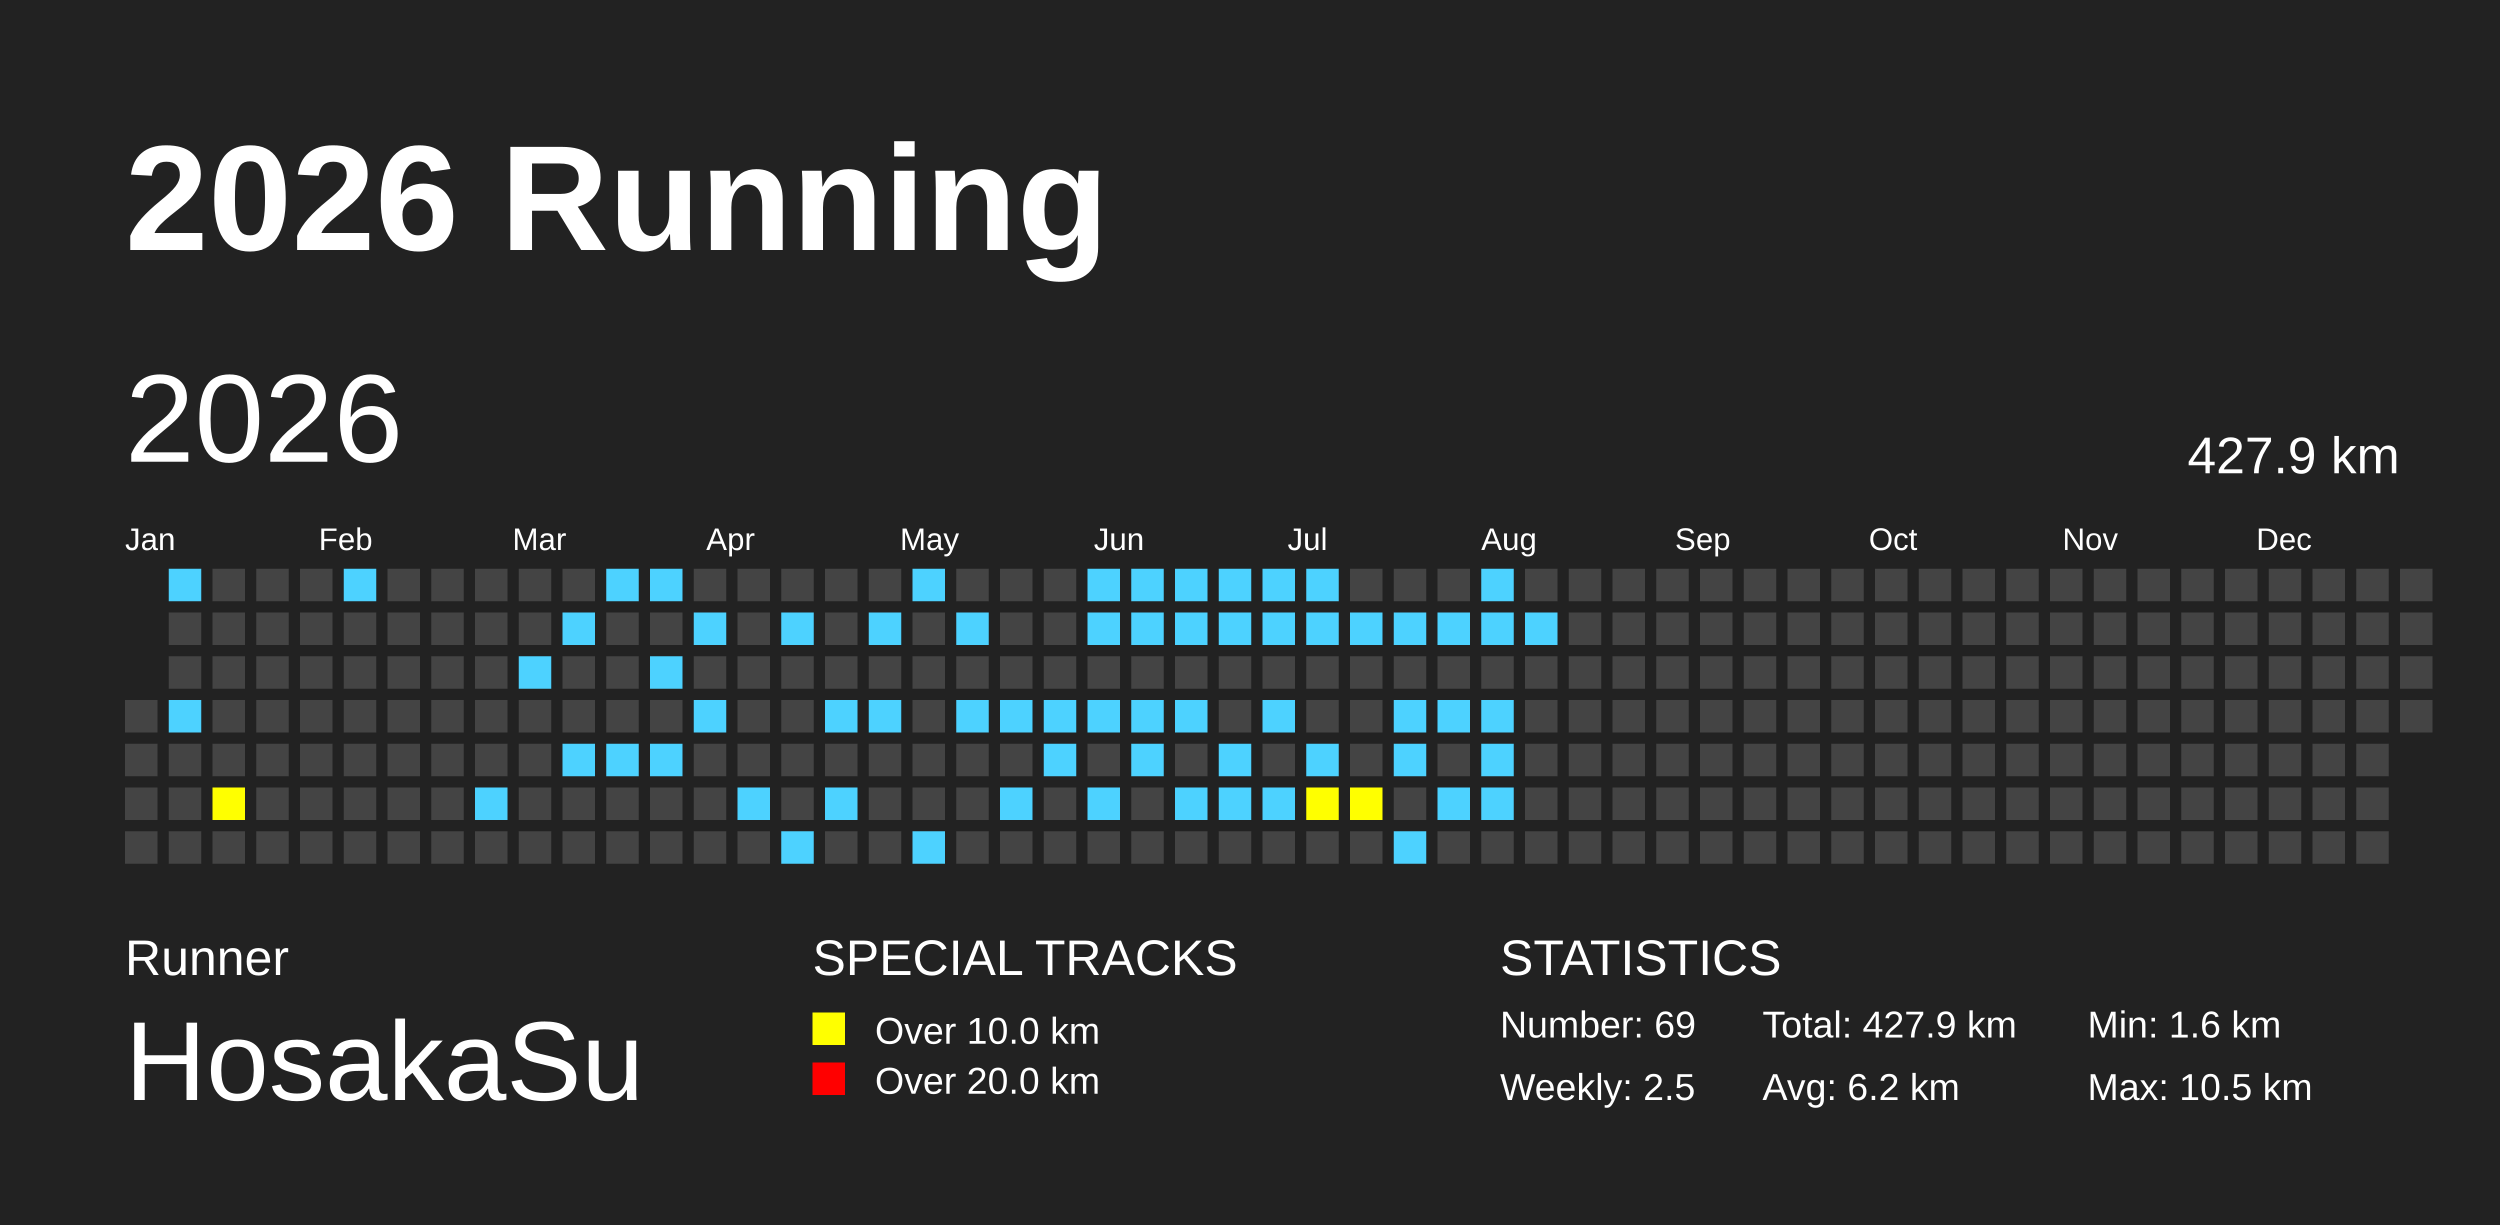
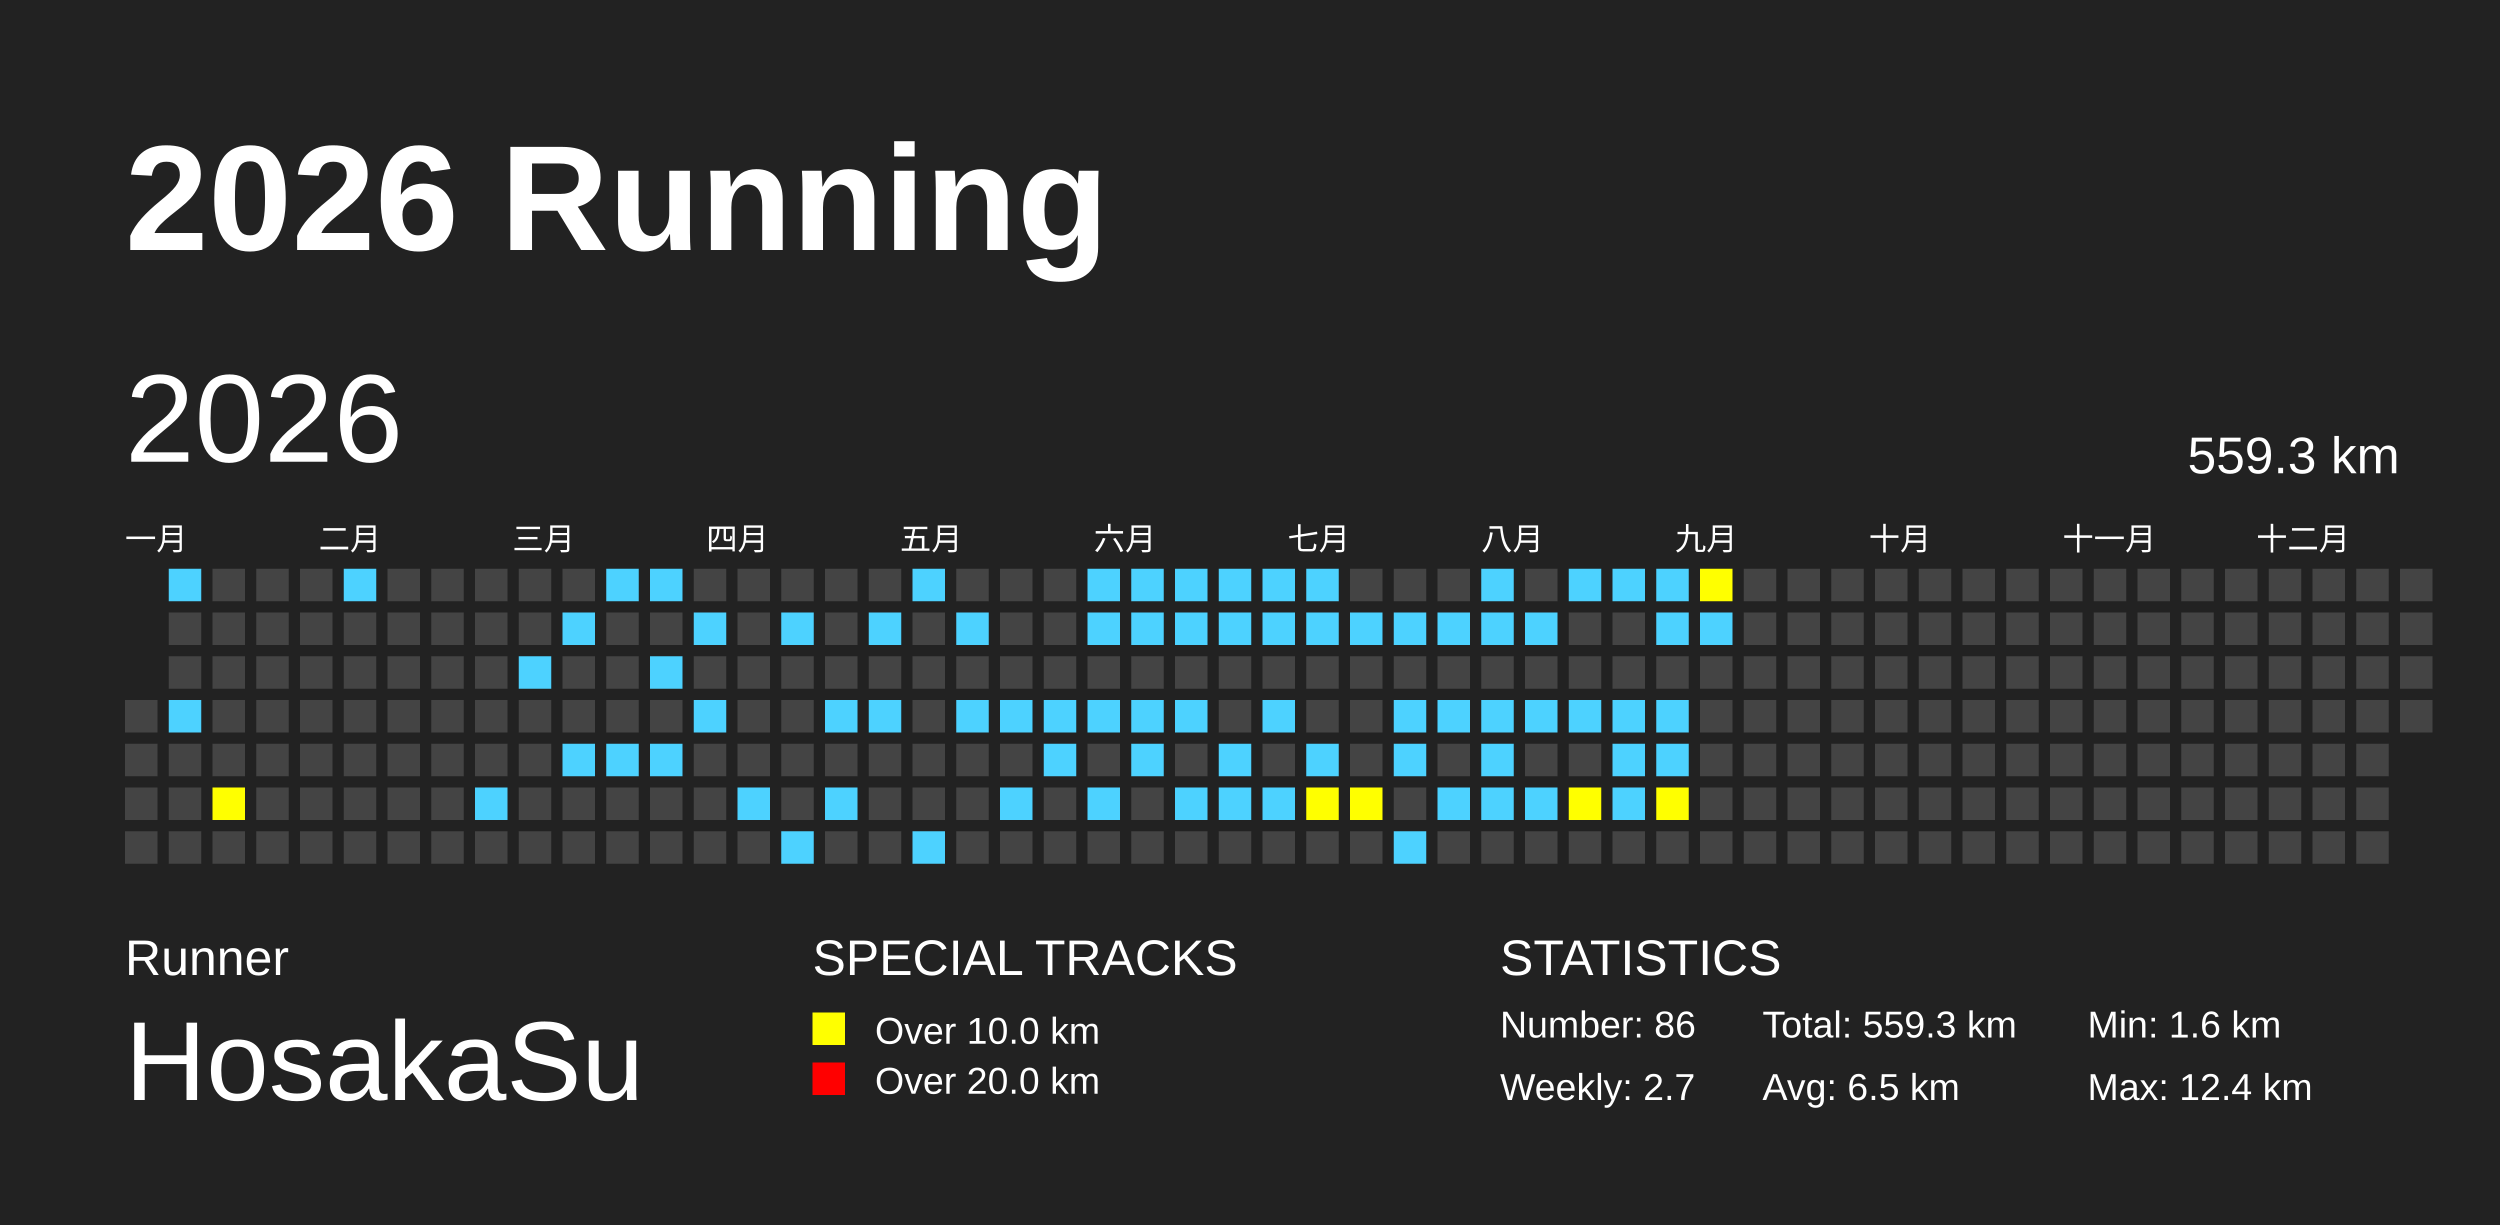
<svg xmlns="http://www.w3.org/2000/svg" baseProfile="full" height="98mm" version="1.1" viewBox="0,0,200,98" width="200mm">
  <defs>
    <pattern height="2" id="indoor-stripe" patternUnits="userSpaceOnUse" width="2">
      <line stroke="white" stroke-opacity="0.45" stroke-width="0.5" x1="0" x2="2" y1="2" y2="0" />
    </pattern>
  </defs>
  <rect fill="#222222" height="98" width="200" x="0" y="0" />
  <text fill="#FFFFFF" style="font-size:12px; font-family:Arial; font-weight:bold;" x="10" y="20">2026 Running</text>
  <text fill="#FFFFFF" style="font-size:4px; font-family:Arial" x="10" y="78">Runner</text>
  <text fill="#FFFFFF" style="font-size:9px; font-family:Arial" x="10" y="88">HosakaSu</text>
  <text fill="#FFFFFF" style="font-size:4px; font-family:Arial" x="65" y="78">SPECIAL TRACKS</text>
  <rect fill="yellow" height="2.6" width="2.6" x="65" y="81" />
  <text fill="#FFFFFF" style="font-size:3px; font-family:Arial" x="70" y="83.5">Over 10.0 km</text>
  <rect fill="red" height="2.6" width="2.6" x="65" y="85" />
  <text fill="#FFFFFF" style="font-size:3px; font-family:Arial" x="70" y="87.5">Over 20.0 km</text>
  <text fill="#FFFFFF" style="font-size:4px; font-family:Arial" x="120" y="78">STATISTICS</text>
-   <text fill="#FFFFFF" style="font-size:3px; font-family:Arial" x="120" y="83">Number: 69</text>
-   <text fill="#FFFFFF" style="font-size:3px; font-family:Arial" x="120" y="88">Weekly: 2.5</text>
-   <text fill="#FFFFFF" style="font-size:3px; font-family:Arial" x="141" y="83">Total: 427.9 km</text>
-   <text fill="#FFFFFF" style="font-size:3px; font-family:Arial" x="141" y="88">Avg: 6.2 km</text>
+   <text fill="#FFFFFF" style="font-size:3px; font-family:Arial" x="120" y="83">Number: 86</text>
+   <text fill="#FFFFFF" style="font-size:3px; font-family:Arial" x="120" y="88">Weekly: 2.7</text>
+   <text fill="#FFFFFF" style="font-size:3px; font-family:Arial" x="141" y="83">Total: 559.3 km</text>
+   <text fill="#FFFFFF" style="font-size:3px; font-family:Arial" x="141" y="88">Avg: 6.5 km</text>
  <text fill="#FFFFFF" style="font-size:3px; font-family:Arial" x="167" y="83">Min: 1.6 km</text>
-   <text fill="#FFFFFF" style="font-size:3px; font-family:Arial" x="167" y="88">Max: 10.5 km</text>
+   <text fill="#FFFFFF" style="font-size:3px; font-family:Arial" x="167" y="88">Max: 12.4 km</text>
  <text dominant-baseline="hanging" fill="#FFFFFF" style="font-size:10.0px; font-family:Arial;" x="10" y="30">2026</text>
-   <text dominant-baseline="hanging" fill="#FFFFFF" style="font-size:4.125px; font-family:Arial;" x="175" y="35">427.9 km</text>
-   <text fill="#FFFFFF" style="font-size:2.5px; font-family:Arial" x="10.0" y="44">Jan</text>
-   <text fill="#FFFFFF" style="font-size:2.5px; font-family:Arial" x="25.5" y="44">Feb</text>
-   <text fill="#FFFFFF" style="font-size:2.5px; font-family:Arial" x="41.0" y="44">Mar</text>
-   <text fill="#FFFFFF" style="font-size:2.5px; font-family:Arial" x="56.5" y="44">Apr</text>
-   <text fill="#FFFFFF" style="font-size:2.5px; font-family:Arial" x="72.0" y="44">May</text>
-   <text fill="#FFFFFF" style="font-size:2.5px; font-family:Arial" x="87.5" y="44">Jun</text>
-   <text fill="#FFFFFF" style="font-size:2.5px; font-family:Arial" x="103.0" y="44">Jul</text>
-   <text fill="#FFFFFF" style="font-size:2.5px; font-family:Arial" x="118.5" y="44">Aug</text>
-   <text fill="#FFFFFF" style="font-size:2.5px; font-family:Arial" x="134.0" y="44">Sep</text>
-   <text fill="#FFFFFF" style="font-size:2.5px; font-family:Arial" x="149.5" y="44">Oct</text>
-   <text fill="#FFFFFF" style="font-size:2.5px; font-family:Arial" x="165.0" y="44">Nov</text>
-   <text fill="#FFFFFF" style="font-size:2.5px; font-family:Arial" x="180.5" y="44">Dec</text>
+   <text dominant-baseline="hanging" fill="#FFFFFF" style="font-size:4.125px; font-family:Arial;" x="175" y="35">559.3 km</text>
+   <text fill="#FFFFFF" style="font-size:2.5px; font-family:Arial" x="10.0" y="44">一月</text>
+   <text fill="#FFFFFF" style="font-size:2.5px; font-family:Arial" x="25.5" y="44">二月</text>
+   <text fill="#FFFFFF" style="font-size:2.5px; font-family:Arial" x="41.0" y="44">三月</text>
+   <text fill="#FFFFFF" style="font-size:2.5px; font-family:Arial" x="56.5" y="44">四月</text>
+   <text fill="#FFFFFF" style="font-size:2.5px; font-family:Arial" x="72.0" y="44">五月</text>
+   <text fill="#FFFFFF" style="font-size:2.5px; font-family:Arial" x="87.5" y="44">六月</text>
+   <text fill="#FFFFFF" style="font-size:2.5px; font-family:Arial" x="103.0" y="44">七月</text>
+   <text fill="#FFFFFF" style="font-size:2.5px; font-family:Arial" x="118.5" y="44">八月</text>
+   <text fill="#FFFFFF" style="font-size:2.5px; font-family:Arial" x="134.0" y="44">九月</text>
+   <text fill="#FFFFFF" style="font-size:2.5px; font-family:Arial" x="149.5" y="44">十月</text>
+   <text fill="#FFFFFF" style="font-size:2.5px; font-family:Arial" x="165.0" y="44">十一月</text>
+   <text fill="#FFFFFF" style="font-size:2.5px; font-family:Arial" x="180.5" y="44">十二月</text>
  <rect fill="#444444" height="2.6" width="2.6" x="10.0" y="56.0" />
  <rect fill="#444444" height="2.6" width="2.6" x="10.0" y="59.5" />
  <rect fill="#444444" height="2.6" width="2.6" x="10.0" y="63.0" />
  <rect fill="#444444" height="2.6" width="2.6" x="10.0" y="66.5" />
  <rect fill="#4DD2FF" height="2.6" width="2.6" x="13.5" y="45.5" />
  <rect fill="#444444" height="2.6" width="2.6" x="13.5" y="49.0" />
  <rect fill="#444444" height="2.6" width="2.6" x="13.5" y="52.5" />
  <rect fill="#4DD2FF" height="2.6" width="2.6" x="13.5" y="56.0" />
  <rect fill="#444444" height="2.6" width="2.6" x="13.5" y="59.5" />
  <rect fill="#444444" height="2.6" width="2.6" x="13.5" y="63.0" />
  <rect fill="#444444" height="2.6" width="2.6" x="13.5" y="66.5" />
  <rect fill="#444444" height="2.6" width="2.6" x="17.0" y="45.5" />
  <rect fill="#444444" height="2.6" width="2.6" x="17.0" y="49.0" />
  <rect fill="#444444" height="2.6" width="2.6" x="17.0" y="52.5" />
  <rect fill="#444444" height="2.6" width="2.6" x="17.0" y="56.0" />
  <rect fill="#444444" height="2.6" width="2.6" x="17.0" y="59.5" />
  <rect fill="yellow" height="2.6" width="2.6" x="17.0" y="63.0" />
  <rect fill="#444444" height="2.6" width="2.6" x="17.0" y="66.5" />
  <rect fill="#444444" height="2.6" width="2.6" x="20.5" y="45.5" />
  <rect fill="#444444" height="2.6" width="2.6" x="20.5" y="49.0" />
  <rect fill="#444444" height="2.6" width="2.6" x="20.5" y="52.5" />
  <rect fill="#444444" height="2.6" width="2.6" x="20.5" y="56.0" />
  <rect fill="#444444" height="2.6" width="2.6" x="20.5" y="59.5" />
  <rect fill="#444444" height="2.6" width="2.6" x="20.5" y="63.0" />
  <rect fill="#444444" height="2.6" width="2.6" x="20.5" y="66.5" />
  <rect fill="#444444" height="2.6" width="2.6" x="24.0" y="45.5" />
  <rect fill="#444444" height="2.6" width="2.6" x="24.0" y="49.0" />
  <rect fill="#444444" height="2.6" width="2.6" x="24.0" y="52.5" />
  <rect fill="#444444" height="2.6" width="2.6" x="24.0" y="56.0" />
  <rect fill="#444444" height="2.6" width="2.6" x="24.0" y="59.5" />
  <rect fill="#444444" height="2.6" width="2.6" x="24.0" y="63.0" />
  <rect fill="#444444" height="2.6" width="2.6" x="24.0" y="66.5" />
  <rect fill="#4DD2FF" height="2.6" width="2.6" x="27.5" y="45.5" />
  <rect fill="#444444" height="2.6" width="2.6" x="27.5" y="49.0" />
  <rect fill="#444444" height="2.6" width="2.6" x="27.5" y="52.5" />
  <rect fill="#444444" height="2.6" width="2.6" x="27.5" y="56.0" />
  <rect fill="#444444" height="2.6" width="2.6" x="27.5" y="59.5" />
  <rect fill="#444444" height="2.6" width="2.6" x="27.5" y="63.0" />
  <rect fill="#444444" height="2.6" width="2.6" x="27.5" y="66.5" />
  <rect fill="#444444" height="2.6" width="2.6" x="31.0" y="45.5" />
  <rect fill="#444444" height="2.6" width="2.6" x="31.0" y="49.0" />
  <rect fill="#444444" height="2.6" width="2.6" x="31.0" y="52.5" />
  <rect fill="#444444" height="2.6" width="2.6" x="31.0" y="56.0" />
  <rect fill="#444444" height="2.6" width="2.6" x="31.0" y="59.5" />
  <rect fill="#444444" height="2.6" width="2.6" x="31.0" y="63.0" />
  <rect fill="#444444" height="2.6" width="2.6" x="31.0" y="66.5" />
  <rect fill="#444444" height="2.6" width="2.6" x="34.5" y="45.5" />
  <rect fill="#444444" height="2.6" width="2.6" x="34.5" y="49.0" />
  <rect fill="#444444" height="2.6" width="2.6" x="34.5" y="52.5" />
  <rect fill="#444444" height="2.6" width="2.6" x="34.5" y="56.0" />
  <rect fill="#444444" height="2.6" width="2.6" x="34.5" y="59.5" />
  <rect fill="#444444" height="2.6" width="2.6" x="34.5" y="63.0" />
  <rect fill="#444444" height="2.6" width="2.6" x="34.5" y="66.5" />
  <rect fill="#444444" height="2.6" width="2.6" x="38.0" y="45.5" />
  <rect fill="#444444" height="2.6" width="2.6" x="38.0" y="49.0" />
  <rect fill="#444444" height="2.6" width="2.6" x="38.0" y="52.5" />
  <rect fill="#444444" height="2.6" width="2.6" x="38.0" y="56.0" />
  <rect fill="#444444" height="2.6" width="2.6" x="38.0" y="59.5" />
  <rect fill="#4DD2FF" height="2.6" width="2.6" x="38.0" y="63.0" />
  <rect fill="#444444" height="2.6" width="2.6" x="38.0" y="66.5" />
  <rect fill="#444444" height="2.6" width="2.6" x="41.5" y="45.5" />
  <rect fill="#444444" height="2.6" width="2.6" x="41.5" y="49.0" />
  <rect fill="#4DD2FF" height="2.6" width="2.6" x="41.5" y="52.5" />
  <rect fill="#444444" height="2.6" width="2.6" x="41.5" y="56.0" />
  <rect fill="#444444" height="2.6" width="2.6" x="41.5" y="59.5" />
  <rect fill="#444444" height="2.6" width="2.6" x="41.5" y="63.0" />
  <rect fill="#444444" height="2.6" width="2.6" x="41.5" y="66.5" />
  <rect fill="#444444" height="2.6" width="2.6" x="45.0" y="45.5" />
  <rect fill="#4DD2FF" height="2.6" width="2.6" x="45.0" y="49.0" />
  <rect fill="#444444" height="2.6" width="2.6" x="45.0" y="52.5" />
  <rect fill="#444444" height="2.6" width="2.6" x="45.0" y="56.0" />
  <rect fill="#4DD2FF" height="2.6" width="2.6" x="45.0" y="59.5" />
  <rect fill="#444444" height="2.6" width="2.6" x="45.0" y="63.0" />
  <rect fill="#444444" height="2.6" width="2.6" x="45.0" y="66.5" />
  <rect fill="#4DD2FF" height="2.6" width="2.6" x="48.5" y="45.5" />
  <rect fill="#444444" height="2.6" width="2.6" x="48.5" y="49.0" />
  <rect fill="#444444" height="2.6" width="2.6" x="48.5" y="52.5" />
  <rect fill="#444444" height="2.6" width="2.6" x="48.5" y="56.0" />
  <rect fill="#4DD2FF" height="2.6" width="2.6" x="48.5" y="59.5" />
  <rect fill="#444444" height="2.6" width="2.6" x="48.5" y="63.0" />
  <rect fill="#444444" height="2.6" width="2.6" x="48.5" y="66.5" />
  <rect fill="#4DD2FF" height="2.6" width="2.6" x="52.0" y="45.5" />
  <rect fill="#444444" height="2.6" width="2.6" x="52.0" y="49.0" />
  <rect fill="#4DD2FF" height="2.6" width="2.6" x="52.0" y="52.5" />
  <rect fill="#444444" height="2.6" width="2.6" x="52.0" y="56.0" />
  <rect fill="#4DD2FF" height="2.6" width="2.6" x="52.0" y="59.5" />
  <rect fill="#444444" height="2.6" width="2.6" x="52.0" y="63.0" />
  <rect fill="#444444" height="2.6" width="2.6" x="52.0" y="66.5" />
  <rect fill="#444444" height="2.6" width="2.6" x="55.5" y="45.5" />
  <rect fill="#4DD2FF" height="2.6" width="2.6" x="55.5" y="49.0" />
  <rect fill="#444444" height="2.6" width="2.6" x="55.5" y="52.5" />
  <rect fill="#4DD2FF" height="2.6" width="2.6" x="55.5" y="56.0" />
  <rect fill="#444444" height="2.6" width="2.6" x="55.5" y="59.5" />
  <rect fill="#444444" height="2.6" width="2.6" x="55.5" y="63.0" />
  <rect fill="#444444" height="2.6" width="2.6" x="55.5" y="66.5" />
  <rect fill="#444444" height="2.6" width="2.6" x="59.0" y="45.5" />
  <rect fill="#444444" height="2.6" width="2.6" x="59.0" y="49.0" />
  <rect fill="#444444" height="2.6" width="2.6" x="59.0" y="52.5" />
  <rect fill="#444444" height="2.6" width="2.6" x="59.0" y="56.0" />
  <rect fill="#444444" height="2.6" width="2.6" x="59.0" y="59.5" />
  <rect fill="#4DD2FF" height="2.6" width="2.6" x="59.0" y="63.0" />
  <rect fill="#444444" height="2.6" width="2.6" x="59.0" y="66.5" />
  <rect fill="#444444" height="2.6" width="2.6" x="62.5" y="45.5" />
  <rect fill="#4DD2FF" height="2.6" width="2.6" x="62.5" y="49.0" />
  <rect fill="#444444" height="2.6" width="2.6" x="62.5" y="52.5" />
  <rect fill="#444444" height="2.6" width="2.6" x="62.5" y="56.0" />
  <rect fill="#444444" height="2.6" width="2.6" x="62.5" y="59.5" />
  <rect fill="#444444" height="2.6" width="2.6" x="62.5" y="63.0" />
  <rect fill="#4DD2FF" height="2.6" width="2.6" x="62.5" y="66.5" />
  <rect fill="#444444" height="2.6" width="2.6" x="66.0" y="45.5" />
  <rect fill="#444444" height="2.6" width="2.6" x="66.0" y="49.0" />
  <rect fill="#444444" height="2.6" width="2.6" x="66.0" y="52.5" />
  <rect fill="#4DD2FF" height="2.6" width="2.6" x="66.0" y="56.0" />
  <rect fill="#444444" height="2.6" width="2.6" x="66.0" y="59.5" />
  <rect fill="#4DD2FF" height="2.6" width="2.6" x="66.0" y="63.0" />
  <rect fill="#444444" height="2.6" width="2.6" x="66.0" y="66.5" />
  <rect fill="#444444" height="2.6" width="2.6" x="69.5" y="45.5" />
  <rect fill="#4DD2FF" height="2.6" width="2.6" x="69.5" y="49.0" />
  <rect fill="#444444" height="2.6" width="2.6" x="69.5" y="52.5" />
  <rect fill="#4DD2FF" height="2.6" width="2.6" x="69.5" y="56.0" />
  <rect fill="#444444" height="2.6" width="2.6" x="69.5" y="59.5" />
  <rect fill="#444444" height="2.6" width="2.6" x="69.5" y="63.0" />
  <rect fill="#444444" height="2.6" width="2.6" x="69.5" y="66.5" />
  <rect fill="#4DD2FF" height="2.6" width="2.6" x="73.0" y="45.5" />
  <rect fill="#444444" height="2.6" width="2.6" x="73.0" y="49.0" />
  <rect fill="#444444" height="2.6" width="2.6" x="73.0" y="52.5" />
  <rect fill="#444444" height="2.6" width="2.6" x="73.0" y="56.0" />
  <rect fill="#444444" height="2.6" width="2.6" x="73.0" y="59.5" />
  <rect fill="#444444" height="2.6" width="2.6" x="73.0" y="63.0" />
  <rect fill="#4DD2FF" height="2.6" width="2.6" x="73.0" y="66.5" />
  <rect fill="#444444" height="2.6" width="2.6" x="76.5" y="45.5" />
  <rect fill="#4DD2FF" height="2.6" width="2.6" x="76.5" y="49.0" />
  <rect fill="#444444" height="2.6" width="2.6" x="76.5" y="52.5" />
  <rect fill="#4DD2FF" height="2.6" width="2.6" x="76.5" y="56.0" />
  <rect fill="#444444" height="2.6" width="2.6" x="76.5" y="59.5" />
  <rect fill="#444444" height="2.6" width="2.6" x="76.5" y="63.0" />
  <rect fill="#444444" height="2.6" width="2.6" x="76.5" y="66.5" />
  <rect fill="#444444" height="2.6" width="2.6" x="80.0" y="45.5" />
  <rect fill="#444444" height="2.6" width="2.6" x="80.0" y="49.0" />
  <rect fill="#444444" height="2.6" width="2.6" x="80.0" y="52.5" />
  <rect fill="#4DD2FF" height="2.6" width="2.6" x="80.0" y="56.0" />
  <rect fill="#444444" height="2.6" width="2.6" x="80.0" y="59.5" />
  <rect fill="#4DD2FF" height="2.6" width="2.6" x="80.0" y="63.0" />
  <rect fill="#444444" height="2.6" width="2.6" x="80.0" y="66.5" />
  <rect fill="#444444" height="2.6" width="2.6" x="83.5" y="45.5" />
  <rect fill="#444444" height="2.6" width="2.6" x="83.5" y="49.0" />
  <rect fill="#444444" height="2.6" width="2.6" x="83.5" y="52.5" />
  <rect fill="#4DD2FF" height="2.6" width="2.6" x="83.5" y="56.0" />
  <rect fill="#4DD2FF" height="2.6" width="2.6" x="83.5" y="59.5" />
  <rect fill="#444444" height="2.6" width="2.6" x="83.5" y="63.0" />
  <rect fill="#444444" height="2.6" width="2.6" x="83.5" y="66.5" />
  <rect fill="#4DD2FF" height="2.6" width="2.6" x="87.0" y="45.5" />
  <rect fill="#4DD2FF" height="2.6" width="2.6" x="87.0" y="49.0" />
  <rect fill="#444444" height="2.6" width="2.6" x="87.0" y="52.5" />
  <rect fill="#4DD2FF" height="2.6" width="2.6" x="87.0" y="56.0" />
  <rect fill="#444444" height="2.6" width="2.6" x="87.0" y="59.5" />
  <rect fill="#4DD2FF" height="2.6" width="2.6" x="87.0" y="63.0" />
  <rect fill="#444444" height="2.6" width="2.6" x="87.0" y="66.5" />
  <rect fill="#4DD2FF" height="2.6" width="2.6" x="90.5" y="45.5" />
  <rect fill="#4DD2FF" height="2.6" width="2.6" x="90.5" y="49.0" />
  <rect fill="#444444" height="2.6" width="2.6" x="90.5" y="52.5" />
  <rect fill="#4DD2FF" height="2.6" width="2.6" x="90.5" y="56.0" />
  <rect fill="#4DD2FF" height="2.6" width="2.6" x="90.5" y="59.5" />
  <rect fill="#444444" height="2.6" width="2.6" x="90.5" y="63.0" />
  <rect fill="#444444" height="2.6" width="2.6" x="90.5" y="66.5" />
  <rect fill="#4DD2FF" height="2.6" width="2.6" x="94.0" y="45.5" />
  <rect fill="#4DD2FF" height="2.6" width="2.6" x="94.0" y="49.0" />
  <rect fill="#444444" height="2.6" width="2.6" x="94.0" y="52.5" />
  <rect fill="#4DD2FF" height="2.6" width="2.6" x="94.0" y="56.0" />
  <rect fill="#444444" height="2.6" width="2.6" x="94.0" y="59.5" />
  <rect fill="#4DD2FF" height="2.6" width="2.6" x="94.0" y="63.0" />
  <rect fill="#444444" height="2.6" width="2.6" x="94.0" y="66.5" />
  <rect fill="#4DD2FF" height="2.6" width="2.6" x="97.5" y="45.5" />
  <rect fill="#4DD2FF" height="2.6" width="2.6" x="97.5" y="49.0" />
  <rect fill="#444444" height="2.6" width="2.6" x="97.5" y="52.5" />
  <rect fill="#444444" height="2.6" width="2.6" x="97.5" y="56.0" />
  <rect fill="#4DD2FF" height="2.6" width="2.6" x="97.5" y="59.5" />
  <rect fill="#4DD2FF" height="2.6" width="2.6" x="97.5" y="63.0" />
  <rect fill="#444444" height="2.6" width="2.6" x="97.5" y="66.5" />
  <rect fill="#4DD2FF" height="2.6" width="2.6" x="101.0" y="45.5" />
  <rect fill="#4DD2FF" height="2.6" width="2.6" x="101.0" y="49.0" />
  <rect fill="#444444" height="2.6" width="2.6" x="101.0" y="52.5" />
  <rect fill="#4DD2FF" height="2.6" width="2.6" x="101.0" y="56.0" />
  <rect fill="#444444" height="2.6" width="2.6" x="101.0" y="59.5" />
  <rect fill="#4DD2FF" height="2.6" width="2.6" x="101.0" y="63.0" />
  <rect fill="#444444" height="2.6" width="2.6" x="101.0" y="66.5" />
  <rect fill="#4DD2FF" height="2.6" width="2.6" x="104.5" y="45.5" />
  <rect fill="#4DD2FF" height="2.6" width="2.6" x="104.5" y="49.0" />
  <rect fill="#444444" height="2.6" width="2.6" x="104.5" y="52.5" />
  <rect fill="#444444" height="2.6" width="2.6" x="104.5" y="56.0" />
  <rect fill="#4DD2FF" height="2.6" width="2.6" x="104.5" y="59.5" />
  <rect fill="yellow" height="2.6" width="2.6" x="104.5" y="63.0" />
  <rect fill="#444444" height="2.6" width="2.6" x="104.5" y="66.5" />
  <rect fill="#444444" height="2.6" width="2.6" x="108.0" y="45.5" />
  <rect fill="#4DD2FF" height="2.6" width="2.6" x="108.0" y="49.0" />
  <rect fill="#444444" height="2.6" width="2.6" x="108.0" y="52.5" />
  <rect fill="#444444" height="2.6" width="2.6" x="108.0" y="56.0" />
  <rect fill="#444444" height="2.6" width="2.6" x="108.0" y="59.5" />
  <rect fill="yellow" height="2.6" width="2.6" x="108.0" y="63.0" />
  <rect fill="#444444" height="2.6" width="2.6" x="108.0" y="66.5" />
  <rect fill="#444444" height="2.6" width="2.6" x="111.5" y="45.5" />
  <rect fill="#4DD2FF" height="2.6" width="2.6" x="111.5" y="49.0" />
  <rect fill="#444444" height="2.6" width="2.6" x="111.5" y="52.5" />
  <rect fill="#4DD2FF" height="2.6" width="2.6" x="111.5" y="56.0" />
  <rect fill="#4DD2FF" height="2.6" width="2.6" x="111.5" y="59.5" />
  <rect fill="#444444" height="2.6" width="2.6" x="111.5" y="63.0" />
  <rect fill="#4DD2FF" height="2.6" width="2.6" x="111.5" y="66.5" />
  <rect fill="#444444" height="2.6" width="2.6" x="115.0" y="45.5" />
  <rect fill="#4DD2FF" height="2.6" width="2.6" x="115.0" y="49.0" />
  <rect fill="#444444" height="2.6" width="2.6" x="115.0" y="52.5" />
  <rect fill="#4DD2FF" height="2.6" width="2.6" x="115.0" y="56.0" />
  <rect fill="#444444" height="2.6" width="2.6" x="115.0" y="59.5" />
  <rect fill="#4DD2FF" height="2.6" width="2.6" x="115.0" y="63.0" />
  <rect fill="#444444" height="2.6" width="2.6" x="115.0" y="66.5" />
  <rect fill="#4DD2FF" height="2.6" width="2.6" x="118.5" y="45.5" />
  <rect fill="#4DD2FF" height="2.6" width="2.6" x="118.5" y="49.0" />
  <rect fill="#444444" height="2.6" width="2.6" x="118.5" y="52.5" />
  <rect fill="#4DD2FF" height="2.6" width="2.6" x="118.5" y="56.0" />
  <rect fill="#4DD2FF" height="2.6" width="2.6" x="118.5" y="59.5" />
  <rect fill="#4DD2FF" height="2.6" width="2.6" x="118.5" y="63.0" />
  <rect fill="#444444" height="2.6" width="2.6" x="118.5" y="66.5" />
  <rect fill="#444444" height="2.6" width="2.6" x="122.0" y="45.5" />
  <rect fill="#4DD2FF" height="2.6" width="2.6" x="122.0" y="49.0" />
  <rect fill="#444444" height="2.6" width="2.6" x="122.0" y="52.5" />
-   <rect fill="#444444" height="2.6" width="2.6" x="122.0" y="56.0" />
+   <rect fill="#4DD2FF" height="2.6" width="2.6" x="122.0" y="56.0" />
  <rect fill="#444444" height="2.6" width="2.6" x="122.0" y="59.5" />
-   <rect fill="#444444" height="2.6" width="2.6" x="122.0" y="63.0" />
+   <rect fill="#4DD2FF" height="2.6" width="2.6" x="122.0" y="63.0" />
  <rect fill="#444444" height="2.6" width="2.6" x="122.0" y="66.5" />
-   <rect fill="#444444" height="2.6" width="2.6" x="125.5" y="45.5" />
+   <rect fill="#4DD2FF" height="2.6" width="2.6" x="125.5" y="45.5" />
  <rect fill="#444444" height="2.6" width="2.6" x="125.5" y="49.0" />
  <rect fill="#444444" height="2.6" width="2.6" x="125.5" y="52.5" />
-   <rect fill="#444444" height="2.6" width="2.6" x="125.5" y="56.0" />
+   <rect fill="#4DD2FF" height="2.6" width="2.6" x="125.5" y="56.0" />
  <rect fill="#444444" height="2.6" width="2.6" x="125.5" y="59.5" />
-   <rect fill="#444444" height="2.6" width="2.6" x="125.5" y="63.0" />
+   <rect fill="yellow" height="2.6" width="2.6" x="125.5" y="63.0" />
  <rect fill="#444444" height="2.6" width="2.6" x="125.5" y="66.5" />
-   <rect fill="#444444" height="2.6" width="2.6" x="129.0" y="45.5" />
+   <rect fill="#4DD2FF" height="2.6" width="2.6" x="129.0" y="45.5" />
  <rect fill="#444444" height="2.6" width="2.6" x="129.0" y="49.0" />
  <rect fill="#444444" height="2.6" width="2.6" x="129.0" y="52.5" />
-   <rect fill="#444444" height="2.6" width="2.6" x="129.0" y="56.0" />
-   <rect fill="#444444" height="2.6" width="2.6" x="129.0" y="59.5" />
-   <rect fill="#444444" height="2.6" width="2.6" x="129.0" y="63.0" />
+   <rect fill="#4DD2FF" height="2.6" width="2.6" x="129.0" y="56.0" />
+   <rect fill="#4DD2FF" height="2.6" width="2.6" x="129.0" y="59.5" />
+   <rect fill="#4DD2FF" height="2.6" width="2.6" x="129.0" y="63.0" />
  <rect fill="#444444" height="2.6" width="2.6" x="129.0" y="66.5" />
-   <rect fill="#444444" height="2.6" width="2.6" x="132.5" y="45.5" />
-   <rect fill="#444444" height="2.6" width="2.6" x="132.5" y="49.0" />
+   <rect fill="#4DD2FF" height="2.6" width="2.6" x="132.5" y="45.5" />
+   <rect fill="#4DD2FF" height="2.6" width="2.6" x="132.5" y="49.0" />
  <rect fill="#444444" height="2.6" width="2.6" x="132.5" y="52.5" />
-   <rect fill="#444444" height="2.6" width="2.6" x="132.5" y="56.0" />
-   <rect fill="#444444" height="2.6" width="2.6" x="132.5" y="59.5" />
-   <rect fill="#444444" height="2.6" width="2.6" x="132.5" y="63.0" />
+   <rect fill="#4DD2FF" height="2.6" width="2.6" x="132.5" y="56.0" />
+   <rect fill="#4DD2FF" height="2.6" width="2.6" x="132.5" y="59.5" />
+   <rect fill="yellow" height="2.6" width="2.6" x="132.5" y="63.0" />
  <rect fill="#444444" height="2.6" width="2.6" x="132.5" y="66.5" />
-   <rect fill="#444444" height="2.6" width="2.6" x="136.0" y="45.5" />
-   <rect fill="#444444" height="2.6" width="2.6" x="136.0" y="49.0" />
+   <rect fill="yellow" height="2.6" width="2.6" x="136.0" y="45.5" />
+   <rect fill="#4DD2FF" height="2.6" width="2.6" x="136.0" y="49.0" />
  <rect fill="#444444" height="2.6" width="2.6" x="136.0" y="52.5" />
  <rect fill="#444444" height="2.6" width="2.6" x="136.0" y="56.0" />
  <rect fill="#444444" height="2.6" width="2.6" x="136.0" y="59.5" />
  <rect fill="#444444" height="2.6" width="2.6" x="136.0" y="63.0" />
  <rect fill="#444444" height="2.6" width="2.6" x="136.0" y="66.5" />
  <rect fill="#444444" height="2.6" width="2.6" x="139.5" y="45.5" />
  <rect fill="#444444" height="2.6" width="2.6" x="139.5" y="49.0" />
  <rect fill="#444444" height="2.6" width="2.6" x="139.5" y="52.5" />
  <rect fill="#444444" height="2.6" width="2.6" x="139.5" y="56.0" />
  <rect fill="#444444" height="2.6" width="2.6" x="139.5" y="59.5" />
  <rect fill="#444444" height="2.6" width="2.6" x="139.5" y="63.0" />
  <rect fill="#444444" height="2.6" width="2.6" x="139.5" y="66.5" />
  <rect fill="#444444" height="2.6" width="2.6" x="143.0" y="45.5" />
  <rect fill="#444444" height="2.6" width="2.6" x="143.0" y="49.0" />
  <rect fill="#444444" height="2.6" width="2.6" x="143.0" y="52.5" />
  <rect fill="#444444" height="2.6" width="2.6" x="143.0" y="56.0" />
  <rect fill="#444444" height="2.6" width="2.6" x="143.0" y="59.5" />
  <rect fill="#444444" height="2.6" width="2.6" x="143.0" y="63.0" />
  <rect fill="#444444" height="2.6" width="2.6" x="143.0" y="66.5" />
  <rect fill="#444444" height="2.6" width="2.6" x="146.5" y="45.5" />
  <rect fill="#444444" height="2.6" width="2.6" x="146.5" y="49.0" />
  <rect fill="#444444" height="2.6" width="2.6" x="146.5" y="52.5" />
  <rect fill="#444444" height="2.6" width="2.6" x="146.5" y="56.0" />
  <rect fill="#444444" height="2.6" width="2.6" x="146.5" y="59.5" />
  <rect fill="#444444" height="2.6" width="2.6" x="146.5" y="63.0" />
  <rect fill="#444444" height="2.6" width="2.6" x="146.5" y="66.5" />
  <rect fill="#444444" height="2.6" width="2.6" x="150.0" y="45.5" />
  <rect fill="#444444" height="2.6" width="2.6" x="150.0" y="49.0" />
  <rect fill="#444444" height="2.6" width="2.6" x="150.0" y="52.5" />
  <rect fill="#444444" height="2.6" width="2.6" x="150.0" y="56.0" />
  <rect fill="#444444" height="2.6" width="2.6" x="150.0" y="59.5" />
  <rect fill="#444444" height="2.6" width="2.6" x="150.0" y="63.0" />
  <rect fill="#444444" height="2.6" width="2.6" x="150.0" y="66.5" />
  <rect fill="#444444" height="2.6" width="2.6" x="153.5" y="45.5" />
  <rect fill="#444444" height="2.6" width="2.6" x="153.5" y="49.0" />
  <rect fill="#444444" height="2.6" width="2.6" x="153.5" y="52.5" />
  <rect fill="#444444" height="2.6" width="2.6" x="153.5" y="56.0" />
  <rect fill="#444444" height="2.6" width="2.6" x="153.5" y="59.5" />
  <rect fill="#444444" height="2.6" width="2.6" x="153.5" y="63.0" />
  <rect fill="#444444" height="2.6" width="2.6" x="153.5" y="66.5" />
  <rect fill="#444444" height="2.6" width="2.6" x="157.0" y="45.5" />
  <rect fill="#444444" height="2.6" width="2.6" x="157.0" y="49.0" />
  <rect fill="#444444" height="2.6" width="2.6" x="157.0" y="52.5" />
  <rect fill="#444444" height="2.6" width="2.6" x="157.0" y="56.0" />
  <rect fill="#444444" height="2.6" width="2.6" x="157.0" y="59.5" />
  <rect fill="#444444" height="2.6" width="2.6" x="157.0" y="63.0" />
  <rect fill="#444444" height="2.6" width="2.6" x="157.0" y="66.5" />
  <rect fill="#444444" height="2.6" width="2.6" x="160.5" y="45.5" />
  <rect fill="#444444" height="2.6" width="2.6" x="160.5" y="49.0" />
  <rect fill="#444444" height="2.6" width="2.6" x="160.5" y="52.5" />
  <rect fill="#444444" height="2.6" width="2.6" x="160.5" y="56.0" />
  <rect fill="#444444" height="2.6" width="2.6" x="160.5" y="59.5" />
  <rect fill="#444444" height="2.6" width="2.6" x="160.5" y="63.0" />
  <rect fill="#444444" height="2.6" width="2.6" x="160.5" y="66.5" />
  <rect fill="#444444" height="2.6" width="2.6" x="164.0" y="45.5" />
  <rect fill="#444444" height="2.6" width="2.6" x="164.0" y="49.0" />
  <rect fill="#444444" height="2.6" width="2.6" x="164.0" y="52.5" />
  <rect fill="#444444" height="2.6" width="2.6" x="164.0" y="56.0" />
  <rect fill="#444444" height="2.6" width="2.6" x="164.0" y="59.5" />
  <rect fill="#444444" height="2.6" width="2.6" x="164.0" y="63.0" />
  <rect fill="#444444" height="2.6" width="2.6" x="164.0" y="66.5" />
  <rect fill="#444444" height="2.6" width="2.6" x="167.5" y="45.5" />
  <rect fill="#444444" height="2.6" width="2.6" x="167.5" y="49.0" />
  <rect fill="#444444" height="2.6" width="2.6" x="167.5" y="52.5" />
  <rect fill="#444444" height="2.6" width="2.6" x="167.5" y="56.0" />
  <rect fill="#444444" height="2.6" width="2.6" x="167.5" y="59.5" />
  <rect fill="#444444" height="2.6" width="2.6" x="167.5" y="63.0" />
  <rect fill="#444444" height="2.6" width="2.6" x="167.5" y="66.5" />
  <rect fill="#444444" height="2.6" width="2.6" x="171.0" y="45.5" />
  <rect fill="#444444" height="2.6" width="2.6" x="171.0" y="49.0" />
  <rect fill="#444444" height="2.6" width="2.6" x="171.0" y="52.5" />
  <rect fill="#444444" height="2.6" width="2.6" x="171.0" y="56.0" />
  <rect fill="#444444" height="2.6" width="2.6" x="171.0" y="59.5" />
  <rect fill="#444444" height="2.6" width="2.6" x="171.0" y="63.0" />
  <rect fill="#444444" height="2.6" width="2.6" x="171.0" y="66.5" />
  <rect fill="#444444" height="2.6" width="2.6" x="174.5" y="45.5" />
  <rect fill="#444444" height="2.6" width="2.6" x="174.5" y="49.0" />
  <rect fill="#444444" height="2.6" width="2.6" x="174.5" y="52.5" />
  <rect fill="#444444" height="2.6" width="2.6" x="174.5" y="56.0" />
  <rect fill="#444444" height="2.6" width="2.6" x="174.5" y="59.5" />
  <rect fill="#444444" height="2.6" width="2.6" x="174.5" y="63.0" />
  <rect fill="#444444" height="2.6" width="2.6" x="174.5" y="66.5" />
  <rect fill="#444444" height="2.6" width="2.6" x="178.0" y="45.5" />
  <rect fill="#444444" height="2.6" width="2.6" x="178.0" y="49.0" />
  <rect fill="#444444" height="2.6" width="2.6" x="178.0" y="52.5" />
  <rect fill="#444444" height="2.6" width="2.6" x="178.0" y="56.0" />
  <rect fill="#444444" height="2.6" width="2.6" x="178.0" y="59.5" />
  <rect fill="#444444" height="2.6" width="2.6" x="178.0" y="63.0" />
  <rect fill="#444444" height="2.6" width="2.6" x="178.0" y="66.5" />
  <rect fill="#444444" height="2.6" width="2.6" x="181.5" y="45.5" />
  <rect fill="#444444" height="2.6" width="2.6" x="181.5" y="49.0" />
  <rect fill="#444444" height="2.6" width="2.6" x="181.5" y="52.5" />
  <rect fill="#444444" height="2.6" width="2.6" x="181.5" y="56.0" />
  <rect fill="#444444" height="2.6" width="2.6" x="181.5" y="59.5" />
  <rect fill="#444444" height="2.6" width="2.6" x="181.5" y="63.0" />
  <rect fill="#444444" height="2.6" width="2.6" x="181.5" y="66.5" />
  <rect fill="#444444" height="2.6" width="2.6" x="185.0" y="45.5" />
  <rect fill="#444444" height="2.6" width="2.6" x="185.0" y="49.0" />
  <rect fill="#444444" height="2.6" width="2.6" x="185.0" y="52.5" />
  <rect fill="#444444" height="2.6" width="2.6" x="185.0" y="56.0" />
  <rect fill="#444444" height="2.6" width="2.6" x="185.0" y="59.5" />
  <rect fill="#444444" height="2.6" width="2.6" x="185.0" y="63.0" />
  <rect fill="#444444" height="2.6" width="2.6" x="185.0" y="66.5" />
  <rect fill="#444444" height="2.6" width="2.6" x="188.5" y="45.5" />
  <rect fill="#444444" height="2.6" width="2.6" x="188.5" y="49.0" />
  <rect fill="#444444" height="2.6" width="2.6" x="188.5" y="52.5" />
  <rect fill="#444444" height="2.6" width="2.6" x="188.5" y="56.0" />
  <rect fill="#444444" height="2.6" width="2.6" x="188.5" y="59.5" />
  <rect fill="#444444" height="2.6" width="2.6" x="188.5" y="63.0" />
  <rect fill="#444444" height="2.6" width="2.6" x="188.5" y="66.5" />
  <rect fill="#444444" height="2.6" width="2.6" x="192.0" y="45.5" />
  <rect fill="#444444" height="2.6" width="2.6" x="192.0" y="49.0" />
  <rect fill="#444444" height="2.6" width="2.6" x="192.0" y="52.5" />
  <rect fill="#444444" height="2.6" width="2.6" x="192.0" y="56.0" />
</svg>
